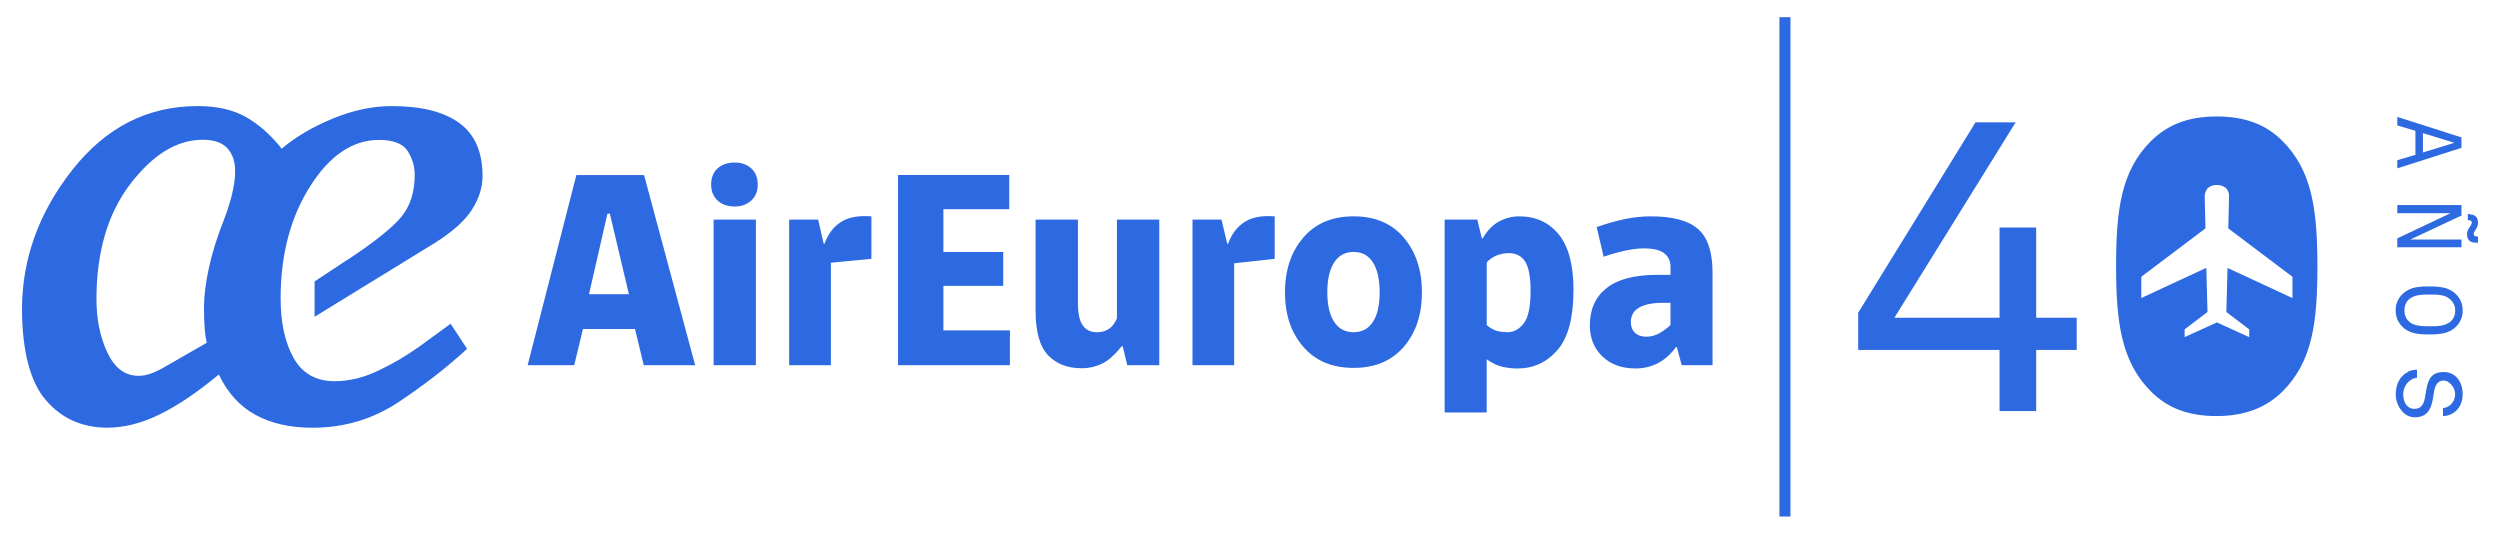
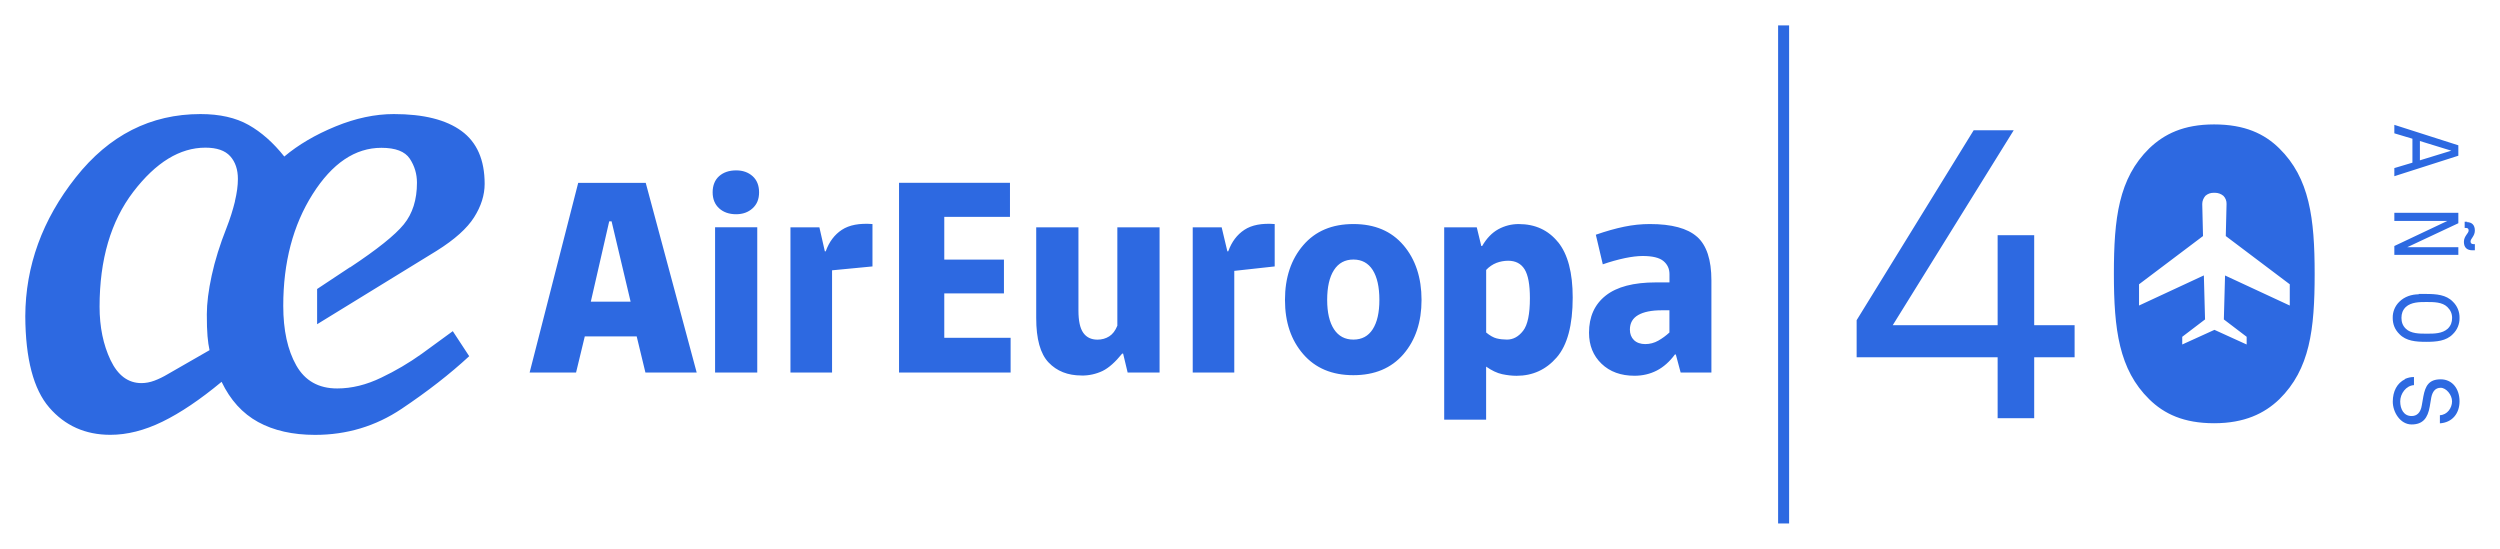
- <svg xmlns="http://www.w3.org/2000/svg" width="178" height="38" fill="none" viewBox="0 0 178 38">
+ <svg xmlns="http://www.w3.org/2000/svg" width="178.47" height="39.19" fill="none" viewBox="-0.24 -0.59 178.47 39.19">
  <path fill="#2d69e1" d="M127.481 1.225h-.786v35.554h.786zm43.963 25.26c-.56.277-.868.853-.868 1.6s.534 1.626 1.346 1.626 1.15-.47 1.291-1.268l.111-.66c.085-.412.282-.69.671-.69s.812.497.812.967-.337.966-.868.991v.58c.868-.055 1.402-.689 1.402-1.571s-.504-1.571-1.346-1.571-1.094.47-1.235 1.214l-.111.634c-.085.55-.364.773-.731.773-.56 0-.812-.496-.812-1.046s.419-1.13.983-1.16v-.58c-.252 0-.449.055-.645.14m1.487-5.494h.085c.478 0 1.094 0 1.457.357.223.22.338.47.338.773s-.085.55-.308.773c-.393.357-.983.357-1.457.357h-.086c-.478 0-1.094 0-1.457-.357-.223-.219-.308-.47-.308-.773 0-.302.085-.55.308-.773.393-.357.983-.357 1.457-.357m-.534-.55c-.504 0-1.008.164-1.375.525a1.55 1.55 0 0 0-.479 1.159c0 .44.141.827.479 1.159.478.496 1.179.55 1.906.55s1.431-.054 1.906-.55a1.55 1.55 0 0 0 .478-1.16 1.55 1.55 0 0 0-.478-1.158c-.479-.496-1.18-.55-1.906-.55h-.534m3.482-5.155h-.197v.441h.086c.166 0 .196.084.196.193 0 .193-.337.387-.337.799s.222.605.615.605h.167v-.441h-.111c-.141 0-.197-.084-.197-.194 0-.193.308-.386.308-.772 0-.387-.196-.605-.59-.605m-5.158-.084h3.786l-3.786 1.79v.634h4.569v-.55h-3.645l3.645-1.71v-.744h-4.569zm1.825-5.705 2.243.69-2.243.688zm-1.825-.55 1.291.386v1.71l-1.291.386v.58l4.569-1.462v-.744l-4.569-1.461zm-38.385 13.341v2.646h10.065v4.352h2.61v-4.352h2.885v-2.289h-2.885v-6.423h-2.61v6.423h-7.488l8.637-13.917h-2.859zm30.171-12.266c-1.064-1.046-2.466-1.71-4.654-1.71s-3.56.69-4.628 1.71c-2.188 2.15-2.525 4.99-2.525 8.956s.363 6.835 2.525 8.956c1.065 1.046 2.466 1.71 4.628 1.71s3.59-.69 4.654-1.71c2.188-2.15 2.526-4.99 2.526-8.956s-.364-6.834-2.526-8.956m-3.871 9.07-.086 3.141 1.628 1.24v.55l-2.299-1.046-2.299 1.046v-.55l1.628-1.24-.085-3.142-4.628 2.15v-1.516l4.568-3.444-.055-2.29c0-.218.085-.411.222-.579a.86.86 0 0 1 .59-.219h.111a.94.94 0 0 1 .59.219.78.78 0 0 1 .222.58l-.055 2.289 4.568 3.444v1.517l-4.628-2.15zM45.857 12.463h-4.82l-3.468 13.541h3.315l.623-2.58h3.705l.623 2.58h3.66zm-3.92 8.482 1.313-5.734h.17l1.358 5.734zm10.377-6.241c-.501 0-.91-.142-1.217-.423q-.462-.421-.463-1.144c0-.481.155-.879.463-1.152q.461-.41 1.216-.412.711.001 1.172.412.463.415.464 1.152c0 .492-.152.86-.464 1.144q-.462.422-1.172.423m11.627 11.3V12.462h7.92v2.432h-4.69v3.047h4.26v2.413h-4.26v3.171h4.736v2.479zm-13.132-10.37h3.011v10.37h-3.011zm34.098 10.37V15.637h2.066l.407 1.714h.063c.245-.678.627-1.189 1.154-1.535q.786-.517 2.162-.412v3.026l-2.885.317v7.257h-2.97zm-28.717 0V15.637h2.065l.39 1.714h.063q.364-1.017 1.153-1.535.786-.517 2.184-.412v3.026l-2.885.277v7.297zm43.761-9.087q-1.289-1.514-3.574-1.513c-1.524 0-2.715.503-3.582 1.513q-1.302 1.514-1.302 3.904c0 1.593.434 2.868 1.302 3.87q1.301 1.504 3.582 1.503 2.279 0 3.575-1.502 1.29-1.504 1.29-3.871c0-1.579-.43-2.895-1.29-3.904m-2.195 5.996q-.473.739-1.38.74c-.604 0-1.063-.248-1.386-.74q-.485-.742-.486-2.096c0-.904.16-1.626.486-2.129q.485-.75 1.387-.75.9 0 1.38.75c.315.503.474 1.21.474 2.13 0 .918-.16 1.6-.475 2.095m13.227-6.218q-1.045-1.29-2.807-1.29-.774 0-1.454.37-.676.372-1.153 1.196h-.063l-.323-1.334h-2.325v13.731h2.993v-3.787c.4.28.782.463 1.142.54q.54.115 1.034.116 1.724 0 2.863-1.312 1.141-1.313 1.142-4.272 0-2.664-1.042-3.955m-2.503 6.332c-.322.415-.708.623-1.149.623q-.391-.002-.731-.084-.346-.086-.753-.423v-4.465a2 2 0 0 1 .742-.507q.4-.148.827-.15.796 0 1.176.613.378.614.378 2.052.002 1.712-.486 2.337m12.415-6.714q-1.023-.908-3.37-.908-.903-.001-1.829.19-.923.19-2.024.572l.497 2.114a13 13 0 0 1 1.583-.445q.722-.148 1.261-.15 1.055 0 1.487.362.429.36.43.93v.593h-.968q-2.391 0-3.582.94-1.195.943-1.194 2.654 0 1.355.894 2.213.893.857 2.354.857.862 0 1.584-.369.723-.37 1.301-1.151h.063l.345 1.29h2.196v-6.58q0-2.2-1.024-3.112m-1.973 6.834q-.365.339-.797.584-.433.242-.927.244c-.33 0-.612-.095-.808-.285q-.29-.285-.29-.75 0-.7.594-1.04.59-.338 1.668-.338h.56zm-41.974 3.069q-1.463 0-2.348-.93-.883-.928-.882-3.174v-6.474h3.015v5.945q0 1.1.344 1.586.345.488 1.013.489.472-.001.838-.234.367-.23.582-.761v-7.025h3.015v10.367h-2.28l-.323-1.352h-.067c-.49.605-.953 1.02-1.398 1.239a3.4 3.4 0 0 1-1.505.328m-52.225-7.731-2.344 1.553v2.515l8.54-5.245q1.915-1.2 2.667-2.388.752-1.186.753-2.388 0-2.565-1.65-3.772-1.652-1.21-4.832-1.21-2.01 0-4.161.882-2.152.882-3.66 2.15-1.174-1.48-2.548-2.256t-3.434-.776q-5.335.001-8.907 4.523-3.578 4.526-3.601 9.911.023 4.561 1.71 6.514 1.684 1.95 4.364 1.95 1.793 0 3.72-.94 1.926-.94 4.22-2.844.933 1.952 2.607 2.87 1.673.917 4.068.918 3.396-.001 6.17-1.856 2.775-1.859 4.832-3.761l-1.172-1.787-2.225 1.623a19 19 0 0 1-2.87 1.69q-1.602.777-3.156.777-1.989.002-2.922-1.644-.93-1.646-.93-4.253-.001-4.654 2.095-7.969 2.095-3.313 4.913-3.313c1.009 0 1.68.259 2.025.776q.512.777.512 1.717 0 1.82-.939 2.971-.938 1.153-3.845 3.076m-8.207-4.72a15 15 0 0 1-.597 1.88q-.718 1.812-1.064 3.41-.347 1.596-.349 2.773-.001.984.049 1.564.05.576.144.999l-2.988 1.716q-.48.285-.946.46-.468.174-.924.175-1.427 0-2.21-1.644-.78-1.645-.782-3.81.001-5.056 2.41-8.205 2.413-3.15 5.147-3.149 1.219 0 1.77.612.549.612.548 1.622.001.705-.215 1.6" />
</svg>
